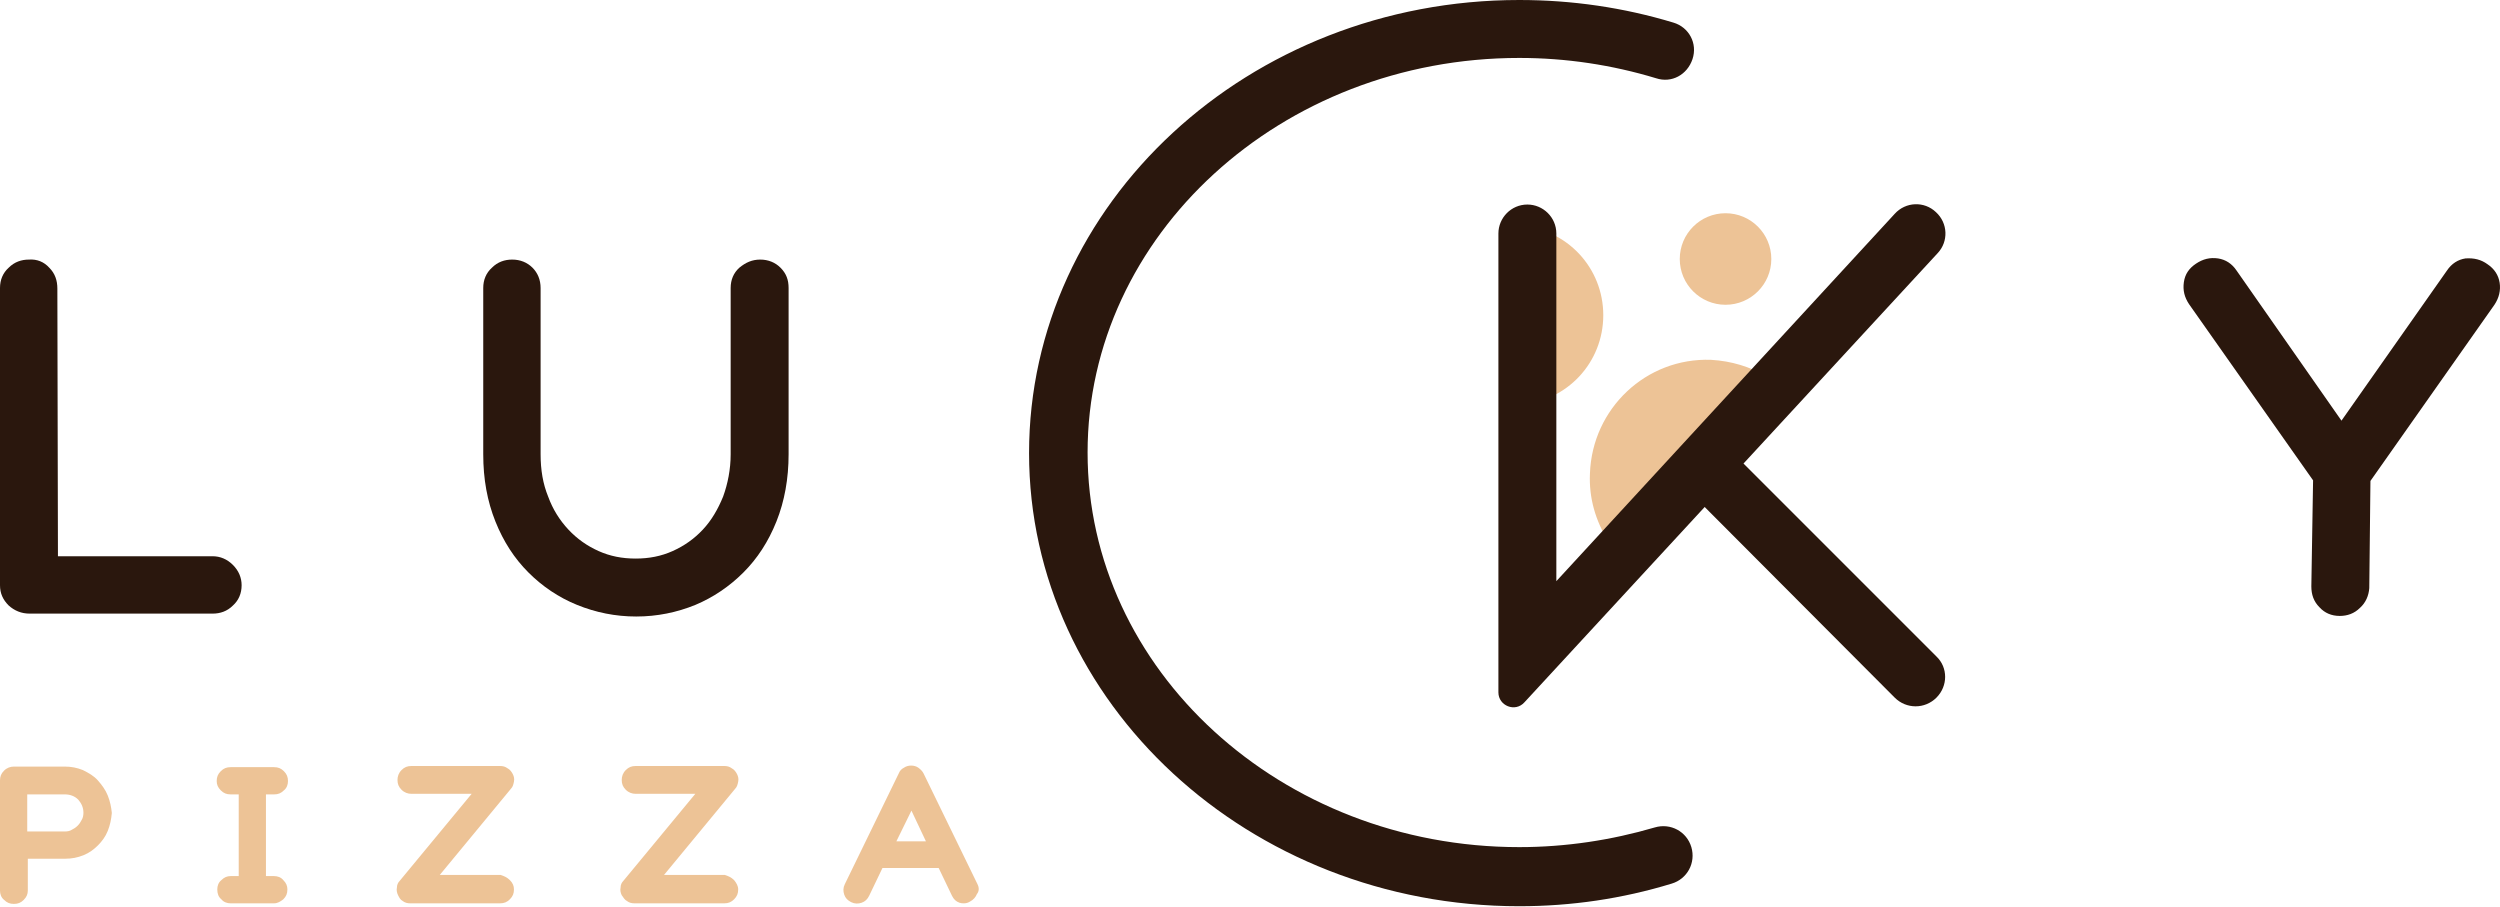
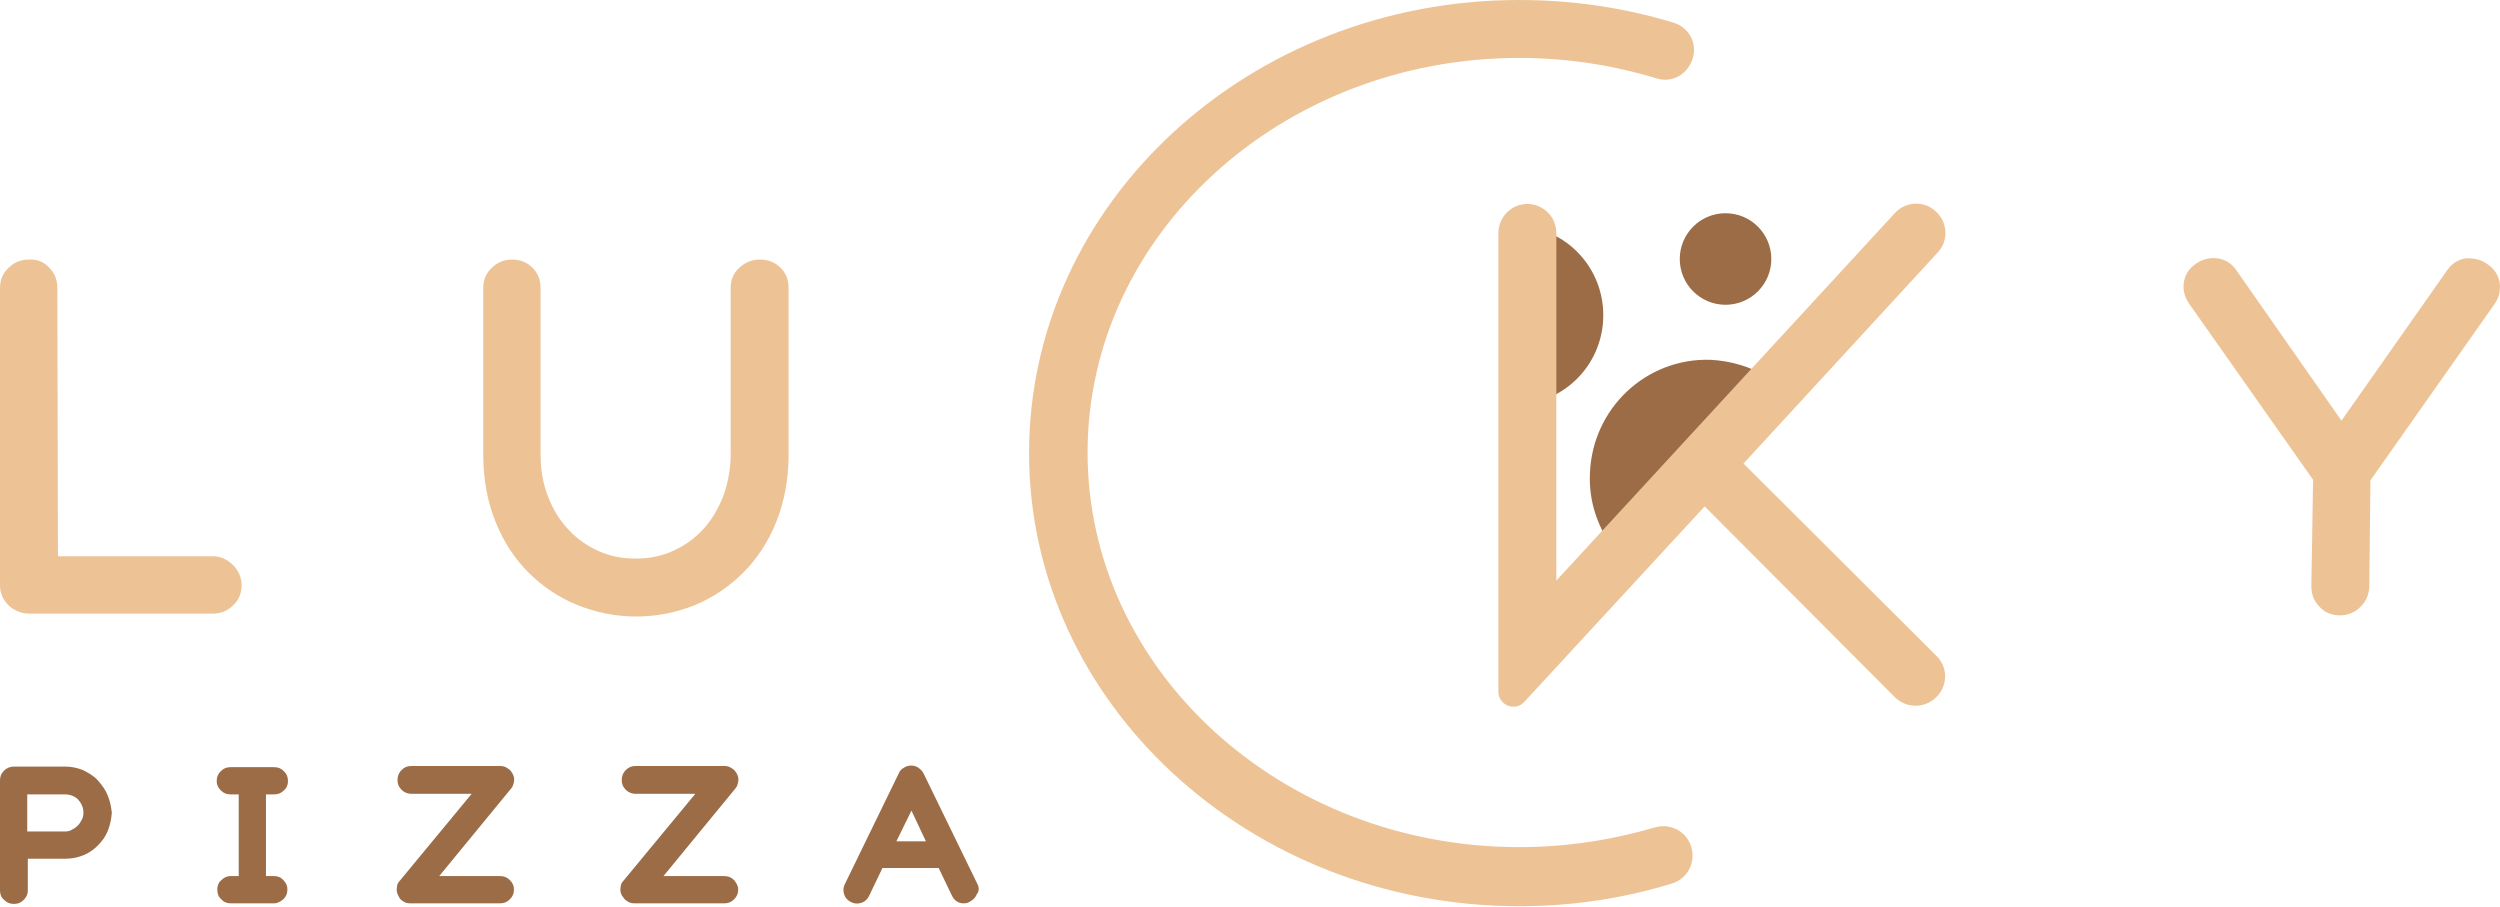
<svg xmlns="http://www.w3.org/2000/svg" version="1.1" id="Livello_1" x="0px" y="0px" viewBox="0 0 431.46 156.4" xml:space="preserve" width="431.46" height="156.4">
-   <defs id="defs24" />
+   <defs id="defs23" />
  <style type="text/css" id="style1">
- 	.st0{fill:#EDC396;}
- 	.st1{fill:none;stroke:#000000;stroke-width:8;stroke-linecap:round;stroke-linejoin:round;stroke-miterlimit:10;}
- 	.st2{fill:#2A170D;}
+ 	.st0{fill:#9B6C46;}
+ 	.st1{fill:#EDC396;}
</style>
-   <g id="g24" transform="translate(-28.6,-22.6)">
-     <g id="g10">
-       <g id="g9">
-         <g id="g8">
-           <g id="g7">
-             <g id="g2">
-               <g id="g1">
-                 <path class="st0" d="m 333.5,87.6 c -2.8,-1.7 -6.1,-2.7 -9.6,-2.9 -11.2,-0.4 -20.5,8.4 -20.9,19.6 -0.2,4.3 1,8.2 3.1,11.6 z" id="path1" />
-               </g>
+   <g id="g22" transform="translate(-28.6,-14.8)">
+     <g id="g9">
+       <g id="g8">
+         <g id="g7">
+           <g id="g2">
+             <g id="g1">
+               <path class="st0" d="m 333.5,79.8 c -2.8,-1.7 -6.1,-2.7 -9.6,-2.9 -11.2,-0.4 -20.5,8.4 -20.9,19.6 -0.2,4.3 1,8.2 3.1,11.6 z" id="path1" />
            </g>
-             <g id="g4">
-               <g id="g3">
-                 <path class="st0" d="m 305.3,77 c 0,-8.2 -6.3,-14.9 -14.4,-15.4 V 92.4 C 299,91.9 305.3,85.2 305.3,77 Z" id="path2" />
-               </g>
+           </g>
+           <g id="g4">
+             <g id="g3">
+               <path class="st0" d="M 305.3,69.2 C 305.3,61 299,54.3 290.9,53.8 v 30.8 c 8.1,-0.5 14.4,-7.2 14.4,-15.4 z" id="path2" />
            </g>
-             <g id="g6">
-               <g id="g5">
-                 <circle class="st0" cx="326.4" cy="67.3" r="7.9" id="circle4" />
-               </g>
+           </g>
+           <g id="g6">
+             <g id="g5">
+               <circle class="st0" cx="326.4" cy="59.5" r="7.9" id="circle4" />
            </g>
          </g>
        </g>
      </g>
    </g>
-     <g id="g11">
-       <path class="st1" d="M 291.9,139.4" id="path10" />
+     <g id="g10">
+       <path class="st0" d="M 291.9,131.6" id="path9" />
+     </g>
+     <g id="g13">
+       <g id="g12">
+         <g id="g11">
+           <path class="st1" d="m 290.8,171.2 c -46.6,0 -84.6,-35.1 -84.6,-78.2 0,-43.1 37.9,-78.2 84.6,-78.2 9.1,0 18,1.3 26.6,3.9 2.7,0.8 4.2,3.6 3.3,6.3 -0.9,2.7 -3.6,4.2 -6.3,3.3 -7.6,-2.3 -15.5,-3.5 -23.6,-3.5 -41.1,0 -74.5,30.6 -74.5,68.1 0,37.5 33.4,68.1 74.5,68.1 8,0 15.9,-1.2 23.4,-3.4 2.7,-0.8 5.5,0.7 6.3,3.4 0.8,2.7 -0.7,5.5 -3.4,6.3 -8.5,2.6 -17.3,3.9 -26.3,3.9 z" id="path10" />
+         </g>
+         <path class="st1" d="M 329.5,94.8 363,58.4 c 1.9,-2 1.8,-5.2 -0.3,-7.1 -2,-1.9 -5.2,-1.8 -7.1,0.3 L 297.2,115 V 55 c 0,-2.8 -2.3,-5 -5,-5 -2.8,0 -5,2.3 -5,5 v 79.2 c 0,2.3 2.9,3.5 4.5,1.7 l 31.1,-33.7 32.8,32.9 c 1,1 2.3,1.5 3.6,1.5 1.3,0 2.6,-0.5 3.6,-1.5 2,-2 2,-5.2 0,-7.1 z" id="path11" />
+       </g>
    </g>
    <g id="g14">
-       <g id="g13">
-         <g id="g12">
-           <path class="st2" d="m 290.8,179 c -46.6,0 -84.6,-35.1 -84.6,-78.2 0,-43.1 37.9,-78.2 84.6,-78.2 9.1,0 18,1.3 26.6,3.9 2.7,0.8 4.2,3.6 3.3,6.3 -0.9,2.7 -3.6,4.2 -6.3,3.3 -7.6,-2.3 -15.5,-3.5 -23.6,-3.5 -41.1,0 -74.5,30.6 -74.5,68.1 0,37.5 33.4,68.1 74.5,68.1 8,0 15.9,-1.2 23.4,-3.4 2.7,-0.8 5.5,0.7 6.3,3.4 0.8,2.7 -0.7,5.5 -3.4,6.3 -8.5,2.6 -17.3,3.9 -26.3,3.9 z" id="path11" />
-         </g>
-         <path class="st2" d="M 329.5,102.6 363,66.3 c 1.9,-2 1.8,-5.2 -0.3,-7.1 -2,-1.9 -5.2,-1.8 -7.1,0.3 l -58.4,63.4 v -60 c 0,-2.8 -2.3,-5 -5,-5 -2.8,0 -5,2.3 -5,5 v 79.2 c 0,2.3 2.9,3.5 4.5,1.7 l 31.1,-33.7 32.8,32.9 c 1,1 2.3,1.5 3.6,1.5 1.3,0 2.6,-0.5 3.6,-1.5 2,-2 2,-5.2 0,-7.1 z" id="path12" />
-       </g>
+       <path class="st1" d="m 65.3,110.8 c 1.3,0 2.5,0.5 3.5,1.5 1,1 1.5,2.2 1.5,3.5 0,1.4 -0.5,2.6 -1.5,3.5 -1,1 -2.2,1.4 -3.5,1.4 H 33.7 c -1.4,0 -2.6,-0.5 -3.6,-1.4 -1,-1 -1.5,-2.1 -1.5,-3.5 V 64.5 c 0,-1.4 0.5,-2.6 1.5,-3.5 1,-1 2.2,-1.4 3.5,-1.4 1.4,-0.1 2.6,0.4 3.5,1.4 1,1 1.4,2.2 1.4,3.6 l 0.1,46.2 z" id="path13" />
+       <path class="st1" d="m 159.8,59.6 c 1.4,0 2.6,0.5 3.5,1.4 1,1 1.4,2.1 1.4,3.5 v 28.7 c 0,4.2 -0.7,8.1 -2.1,11.6 -1.4,3.5 -3.3,6.4 -5.7,8.8 -2.4,2.4 -5.2,4.3 -8.3,5.6 -3.2,1.3 -6.6,2 -10.2,2 -3.6,0 -7,-0.7 -10.2,-2 -3.2,-1.3 -6,-3.2 -8.4,-5.6 -2.4,-2.4 -4.3,-5.3 -5.7,-8.8 -1.4,-3.5 -2.1,-7.3 -2.1,-11.6 V 64.5 c 0,-1.4 0.5,-2.6 1.5,-3.5 1,-1 2.2,-1.4 3.5,-1.4 1.4,0 2.6,0.5 3.5,1.4 0.9,0.9 1.4,2.1 1.4,3.5 v 28.7 c 0,2.7 0.4,5.1 1.3,7.3 0.8,2.2 2,4.1 3.5,5.7 1.5,1.6 3.2,2.8 5.2,3.7 2,0.9 4.1,1.3 6.4,1.3 2.3,0 4.4,-0.4 6.4,-1.3 2,-0.9 3.7,-2.1 5.2,-3.7 1.5,-1.6 2.6,-3.5 3.5,-5.7 0.8,-2.2 1.3,-4.7 1.3,-7.3 V 64.5 c 0,-1.4 0.5,-2.6 1.5,-3.5 1.1,-1 2.2,-1.4 3.6,-1.4 z" id="path14" />
    </g>
    <g id="g15">
-       <path class="st2" d="m 65.3,118.6 c 1.3,0 2.5,0.5 3.5,1.5 1,1 1.5,2.2 1.5,3.5 0,1.4 -0.5,2.6 -1.5,3.5 -1,1 -2.2,1.4 -3.5,1.4 H 33.7 c -1.4,0 -2.6,-0.5 -3.6,-1.4 -1,-1 -1.5,-2.1 -1.5,-3.5 V 72.3 c 0,-1.4 0.5,-2.6 1.5,-3.5 1,-1 2.2,-1.4 3.5,-1.4 1.4,-0.1 2.6,0.4 3.5,1.4 1,1 1.4,2.2 1.4,3.6 l 0.1,46.2 z" id="path14" />
-       <path class="st2" d="m 159.8,67.4 c 1.4,0 2.6,0.5 3.5,1.4 1,1 1.4,2.1 1.4,3.5 V 101 c 0,4.2 -0.7,8.1 -2.1,11.6 -1.4,3.5 -3.3,6.4 -5.7,8.8 -2.4,2.4 -5.2,4.3 -8.3,5.6 -3.2,1.3 -6.6,2 -10.2,2 -3.6,0 -7,-0.7 -10.2,-2 -3.2,-1.3 -6,-3.2 -8.4,-5.6 -2.4,-2.4 -4.3,-5.3 -5.7,-8.8 -1.4,-3.5 -2.1,-7.3 -2.1,-11.6 V 72.3 c 0,-1.4 0.5,-2.6 1.5,-3.5 1,-1 2.2,-1.4 3.5,-1.4 1.4,0 2.6,0.5 3.5,1.4 0.9,0.9 1.4,2.1 1.4,3.5 V 101 c 0,2.7 0.4,5.1 1.3,7.3 0.8,2.2 2,4.1 3.5,5.7 1.5,1.6 3.2,2.8 5.2,3.7 2,0.9 4.1,1.3 6.4,1.3 2.3,0 4.4,-0.4 6.4,-1.3 2,-0.9 3.7,-2.1 5.2,-3.7 1.5,-1.6 2.6,-3.5 3.5,-5.7 0.8,-2.2 1.3,-4.7 1.3,-7.3 V 72.3 c 0,-1.4 0.5,-2.6 1.5,-3.5 1.1,-0.9 2.2,-1.4 3.6,-1.4 z" id="path15" />
+       <path class="st1" d="m 457.9,60.4 c 1.2,0.8 1.9,1.9 2.1,3.2 0.2,1.3 -0.1,2.6 -0.9,3.7 l -21.4,30.4 -0.2,18.5 c -0.1,1.3 -0.6,2.5 -1.6,3.4 -1,1 -2.2,1.4 -3.5,1.4 -1.4,0 -2.6,-0.5 -3.5,-1.5 -1,-1 -1.4,-2.2 -1.4,-3.6 l 0.3,-18.3 -21.4,-30.4 c -0.8,-1.2 -1.1,-2.4 -0.9,-3.7 0.2,-1.3 0.9,-2.4 2.1,-3.2 1.2,-0.8 2.4,-1.1 3.8,-0.9 1.3,0.2 2.4,0.9 3.2,2.1 l 18.1,25.9 18.2,-25.9 c 0.8,-1.2 1.9,-1.9 3.2,-2.1 1.5,-0.1 2.7,0.2 3.8,1 z" id="path15" />
    </g>
-     <g id="g16">
-       <path class="st2" d="m 457.9,68.2 c 1.2,0.8 1.9,1.9 2.1,3.2 0.2,1.3 -0.1,2.6 -0.9,3.8 l -21.4,30.4 -0.2,18.5 c -0.1,1.3 -0.6,2.5 -1.6,3.4 -1,1 -2.2,1.4 -3.5,1.4 -1.4,0 -2.6,-0.5 -3.5,-1.5 -1,-1 -1.4,-2.2 -1.4,-3.6 l 0.3,-18.3 -21.4,-30.4 c -0.8,-1.2 -1.1,-2.4 -0.9,-3.8 0.2,-1.4 0.9,-2.4 2.1,-3.2 1.2,-0.8 2.4,-1.1 3.8,-0.9 1.3,0.2 2.4,0.9 3.2,2.1 l 18.1,25.9 18.2,-25.9 c 0.8,-1.2 1.9,-1.9 3.2,-2.1 1.5,-0.1 2.7,0.2 3.8,1 z" id="path16" />
-     </g>
-     <g id="g23">
-       <g id="g22">
-         <g id="g17">
-           <path class="st0" d="m 47.2,159.9 c -0.4,-1 -1,-1.8 -1.7,-2.6 -0.7,-0.8 -1.6,-1.3 -2.6,-1.8 -1,-0.4 -2,-0.6 -3.1,-0.6 H 31 c -0.6,0 -1.2,0.2 -1.7,0.7 -0.5,0.5 -0.7,1 -0.7,1.7 v 19 c 0,0.6 0.2,1.2 0.7,1.6 0.5,0.5 1,0.7 1.7,0.7 0.7,0 1.2,-0.2 1.7,-0.7 0.5,-0.5 0.7,-1 0.7,-1.6 v -5.5 h 6.5 c 1.1,0 2.1,-0.2 3.1,-0.6 1,-0.4 1.8,-1 2.5,-1.7 0.7,-0.7 1.3,-1.5 1.7,-2.5 0.4,-1 0.6,-2 0.7,-3.1 -0.1,-1 -0.3,-2 -0.7,-3 z m -7.4,6.2 h -6.5 v -6.4 h 6.5 c 0.9,0 1.7,0.3 2.3,0.9 0.6,0.7 0.9,1.4 0.9,2.3 0,0.4 -0.1,0.9 -0.3,1.2 -0.2,0.4 -0.4,0.7 -0.7,1 -0.3,0.3 -0.6,0.5 -1,0.7 -0.3,0.2 -0.7,0.3 -1.2,0.3 z" id="path17" />
-         </g>
-         <g id="g18">
-           <path class="st0" d="m 77.5,174.5 c 0.5,0.5 0.7,1 0.7,1.6 0,0.7 -0.2,1.2 -0.7,1.7 -0.5,0.4 -1,0.7 -1.6,0.7 h -7.5 c -0.6,0 -1.2,-0.2 -1.6,-0.7 -0.5,-0.4 -0.7,-1 -0.7,-1.7 0,-0.6 0.2,-1.2 0.7,-1.6 0.5,-0.5 1,-0.7 1.6,-0.7 h 1.4 v -14.1 h -1.4 c -0.7,0 -1.2,-0.2 -1.7,-0.7 -0.5,-0.5 -0.7,-1 -0.7,-1.6 0,-0.7 0.2,-1.2 0.7,-1.7 0.5,-0.5 1,-0.7 1.7,-0.7 h 7.5 c 0.7,0 1.2,0.2 1.7,0.7 0.5,0.5 0.7,1 0.7,1.7 0,0.6 -0.2,1.2 -0.7,1.6 -0.5,0.5 -1,0.7 -1.7,0.7 h -1.4 v 14.1 h 1.4 c 0.6,0 1.2,0.2 1.6,0.7 z" id="path18" />
-         </g>
-         <g id="g19">
-           <path class="st0" d="m 116.6,174.5 c 0.5,0.5 0.7,1 0.7,1.6 0,0.7 -0.2,1.2 -0.7,1.7 -0.5,0.5 -1,0.7 -1.7,0.7 H 99.4 c -0.5,0 -0.9,-0.1 -1.3,-0.4 -0.4,-0.2 -0.6,-0.6 -0.8,-1 -0.2,-0.4 -0.3,-0.9 -0.2,-1.3 0,-0.5 0.2,-0.9 0.5,-1.2 l 12.4,-15 H 99.6 c -0.6,0 -1.2,-0.2 -1.7,-0.7 -0.5,-0.5 -0.7,-1 -0.7,-1.7 0,-0.6 0.2,-1.2 0.7,-1.7 0.5,-0.5 1,-0.7 1.7,-0.7 h 15.3 c 0.5,0 0.9,0.1 1.3,0.4 0.4,0.2 0.7,0.6 0.9,1 0.2,0.4 0.3,0.8 0.2,1.3 -0.1,0.5 -0.2,0.9 -0.5,1.2 l -12.3,14.9 H 115 c 0.6,0.2 1.1,0.4 1.6,0.9 z" id="path19" />
-         </g>
-         <g id="g20">
-           <path class="st0" d="m 155.3,174.5 c 0.4,0.5 0.7,1 0.7,1.6 0,0.7 -0.2,1.2 -0.7,1.7 -0.5,0.5 -1,0.7 -1.7,0.7 h -15.5 c -0.5,0 -0.9,-0.1 -1.3,-0.4 -0.4,-0.2 -0.6,-0.6 -0.9,-1 -0.2,-0.4 -0.3,-0.9 -0.2,-1.3 0,-0.5 0.2,-0.9 0.5,-1.2 l 12.4,-15 h -10.3 c -0.6,0 -1.2,-0.2 -1.7,-0.7 -0.5,-0.5 -0.7,-1 -0.7,-1.7 0,-0.6 0.2,-1.2 0.7,-1.7 0.5,-0.5 1,-0.7 1.7,-0.7 h 15.3 c 0.5,0 0.9,0.1 1.3,0.4 0.4,0.2 0.7,0.6 0.9,1 0.2,0.4 0.3,0.8 0.2,1.3 -0.1,0.5 -0.2,0.9 -0.5,1.2 l -12.3,14.9 h 10.5 c 0.6,0.2 1.1,0.4 1.6,0.9 z" id="path20" />
-         </g>
-         <g id="g21">
-           <path class="st0" d="M 197.3,175.2 188,156.1 c -0.2,-0.4 -0.5,-0.7 -0.9,-1 -0.7,-0.5 -1.8,-0.5 -2.5,0 -0.4,0.2 -0.7,0.5 -0.9,1 l -9.3,19.1 c -0.3,0.6 -0.3,1.2 -0.1,1.8 0.2,0.6 0.6,1 1.2,1.3 0.6,0.3 1.2,0.3 1.8,0.1 0.6,-0.2 1,-0.6 1.3,-1.2 l 2.3,-4.8 h 9.7 l 2.3,4.8 c 0.3,0.6 0.7,1 1.3,1.2 0.3,0.1 0.5,0.1 0.8,0.1 0.3,0 0.7,-0.1 1,-0.3 0.6,-0.3 1,-0.8 1.2,-1.3 0.4,-0.5 0.4,-1.1 0.1,-1.7 z m -8.9,-7.4 h -5.1 l 2.6,-5.3 z" id="path21" />
-         </g>
+     <g id="g21">
+       <g id="g16">
+         <path class="st0" d="m 47.2,152.1 c -0.4,-1 -1,-1.8 -1.7,-2.6 -0.7,-0.8 -1.6,-1.3 -2.6,-1.8 -1,-0.4 -2,-0.6 -3.1,-0.6 H 31 c -0.6,0 -1.2,0.2 -1.7,0.7 -0.5,0.5 -0.7,1 -0.7,1.7 v 19 c 0,0.6 0.2,1.2 0.7,1.6 0.5,0.5 1,0.7 1.7,0.7 0.7,0 1.2,-0.2 1.7,-0.7 0.5,-0.5 0.7,-1 0.7,-1.6 V 163 h 6.5 c 1.1,0 2.1,-0.2 3.1,-0.6 1,-0.4 1.8,-1 2.5,-1.7 0.7,-0.7 1.3,-1.5 1.7,-2.5 0.4,-1 0.6,-2 0.7,-3.1 -0.1,-1 -0.3,-2 -0.7,-3 z m -7.4,6.2 h -6.5 v -6.4 h 6.5 c 0.9,0 1.7,0.3 2.3,0.9 0.6,0.7 0.9,1.4 0.9,2.3 0,0.4 -0.1,0.9 -0.3,1.2 -0.2,0.4 -0.4,0.7 -0.7,1 -0.3,0.3 -0.6,0.5 -1,0.7 -0.3,0.2 -0.7,0.3 -1.2,0.3 z" id="path16" />
+       </g>
+       <g id="g17">
+         <path class="st0" d="m 77.5,166.7 c 0.5,0.5 0.7,1 0.7,1.6 0,0.7 -0.2,1.2 -0.7,1.7 -0.5,0.4 -1,0.7 -1.6,0.7 h -7.5 c -0.6,0 -1.2,-0.2 -1.6,-0.7 -0.5,-0.4 -0.7,-1 -0.7,-1.7 0,-0.6 0.2,-1.2 0.7,-1.6 0.5,-0.5 1,-0.7 1.6,-0.7 h 1.4 v -14.1 h -1.4 c -0.7,0 -1.2,-0.2 -1.7,-0.7 -0.5,-0.5 -0.7,-1 -0.7,-1.6 0,-0.7 0.2,-1.2 0.7,-1.7 0.5,-0.5 1,-0.7 1.7,-0.7 h 7.5 c 0.7,0 1.2,0.2 1.7,0.7 0.5,0.5 0.7,1 0.7,1.7 0,0.6 -0.2,1.2 -0.7,1.6 -0.5,0.5 -1,0.7 -1.7,0.7 H 74.5 V 166 h 1.4 c 0.6,0 1.2,0.2 1.6,0.7 z" id="path17" />
+       </g>
+       <g id="g18">
+         <path class="st0" d="m 116.6,166.7 c 0.5,0.5 0.7,1 0.7,1.6 0,0.7 -0.2,1.2 -0.7,1.7 -0.5,0.5 -1,0.7 -1.7,0.7 H 99.4 c -0.5,0 -0.9,-0.1 -1.3,-0.4 -0.4,-0.2 -0.6,-0.6 -0.8,-1 -0.2,-0.4 -0.3,-0.9 -0.2,-1.3 0,-0.5 0.2,-0.9 0.5,-1.2 l 12.4,-15 H 99.6 c -0.6,0 -1.2,-0.2 -1.7,-0.7 -0.5,-0.5 -0.7,-1 -0.7,-1.7 0,-0.6 0.2,-1.2 0.7,-1.7 0.5,-0.5 1,-0.7 1.7,-0.7 h 15.3 c 0.5,0 0.9,0.1 1.3,0.4 0.4,0.2 0.7,0.6 0.9,1 0.2,0.4 0.3,0.8 0.2,1.3 -0.1,0.5 -0.2,0.9 -0.5,1.2 L 104.4,166 h 10.5 c 0.7,0 1.2,0.2 1.7,0.7 z" id="path18" />
+       </g>
+       <g id="g19">
+         <path class="st0" d="m 155.3,166.7 c 0.4,0.5 0.7,1 0.7,1.6 0,0.7 -0.2,1.2 -0.7,1.7 -0.5,0.5 -1,0.7 -1.7,0.7 h -15.5 c -0.5,0 -0.9,-0.1 -1.3,-0.4 -0.4,-0.2 -0.6,-0.6 -0.9,-1 -0.2,-0.4 -0.3,-0.9 -0.2,-1.3 0,-0.5 0.2,-0.9 0.5,-1.2 l 12.4,-15 h -10.3 c -0.6,0 -1.2,-0.2 -1.7,-0.7 -0.5,-0.5 -0.7,-1 -0.7,-1.7 0,-0.6 0.2,-1.2 0.7,-1.7 0.5,-0.5 1,-0.7 1.7,-0.7 h 15.3 c 0.5,0 0.9,0.1 1.3,0.4 0.4,0.2 0.7,0.6 0.9,1 0.2,0.4 0.3,0.8 0.2,1.3 -0.1,0.5 -0.2,0.9 -0.5,1.2 L 143.1,166 h 10.5 c 0.7,0 1.2,0.2 1.7,0.7 z" id="path19" />
+       </g>
+       <g id="g20">
+         <path class="st0" d="M 197.3,167.4 188,148.3 c -0.2,-0.4 -0.5,-0.7 -0.9,-1 -0.7,-0.5 -1.8,-0.5 -2.5,0 -0.4,0.2 -0.7,0.5 -0.9,1 l -9.3,19.1 c -0.3,0.6 -0.3,1.2 -0.1,1.8 0.2,0.6 0.6,1 1.2,1.3 0.6,0.3 1.2,0.3 1.8,0.1 0.6,-0.2 1,-0.6 1.3,-1.2 l 2.3,-4.8 h 9.7 l 2.3,4.8 c 0.3,0.6 0.7,1 1.3,1.2 0.3,0.1 0.5,0.1 0.8,0.1 0.3,0 0.7,-0.1 1,-0.3 0.6,-0.3 1,-0.8 1.2,-1.3 0.4,-0.5 0.4,-1.1 0.1,-1.7 z m -8.9,-7.4 h -5.1 l 2.6,-5.3 z" id="path20" />
      </g>
    </g>
  </g>
+   <g id="g23" transform="translate(-28.6,-14.8)">
+     <path class="st1" d="M 287.9,186.8" id="path22" />
+   </g>
</svg>
